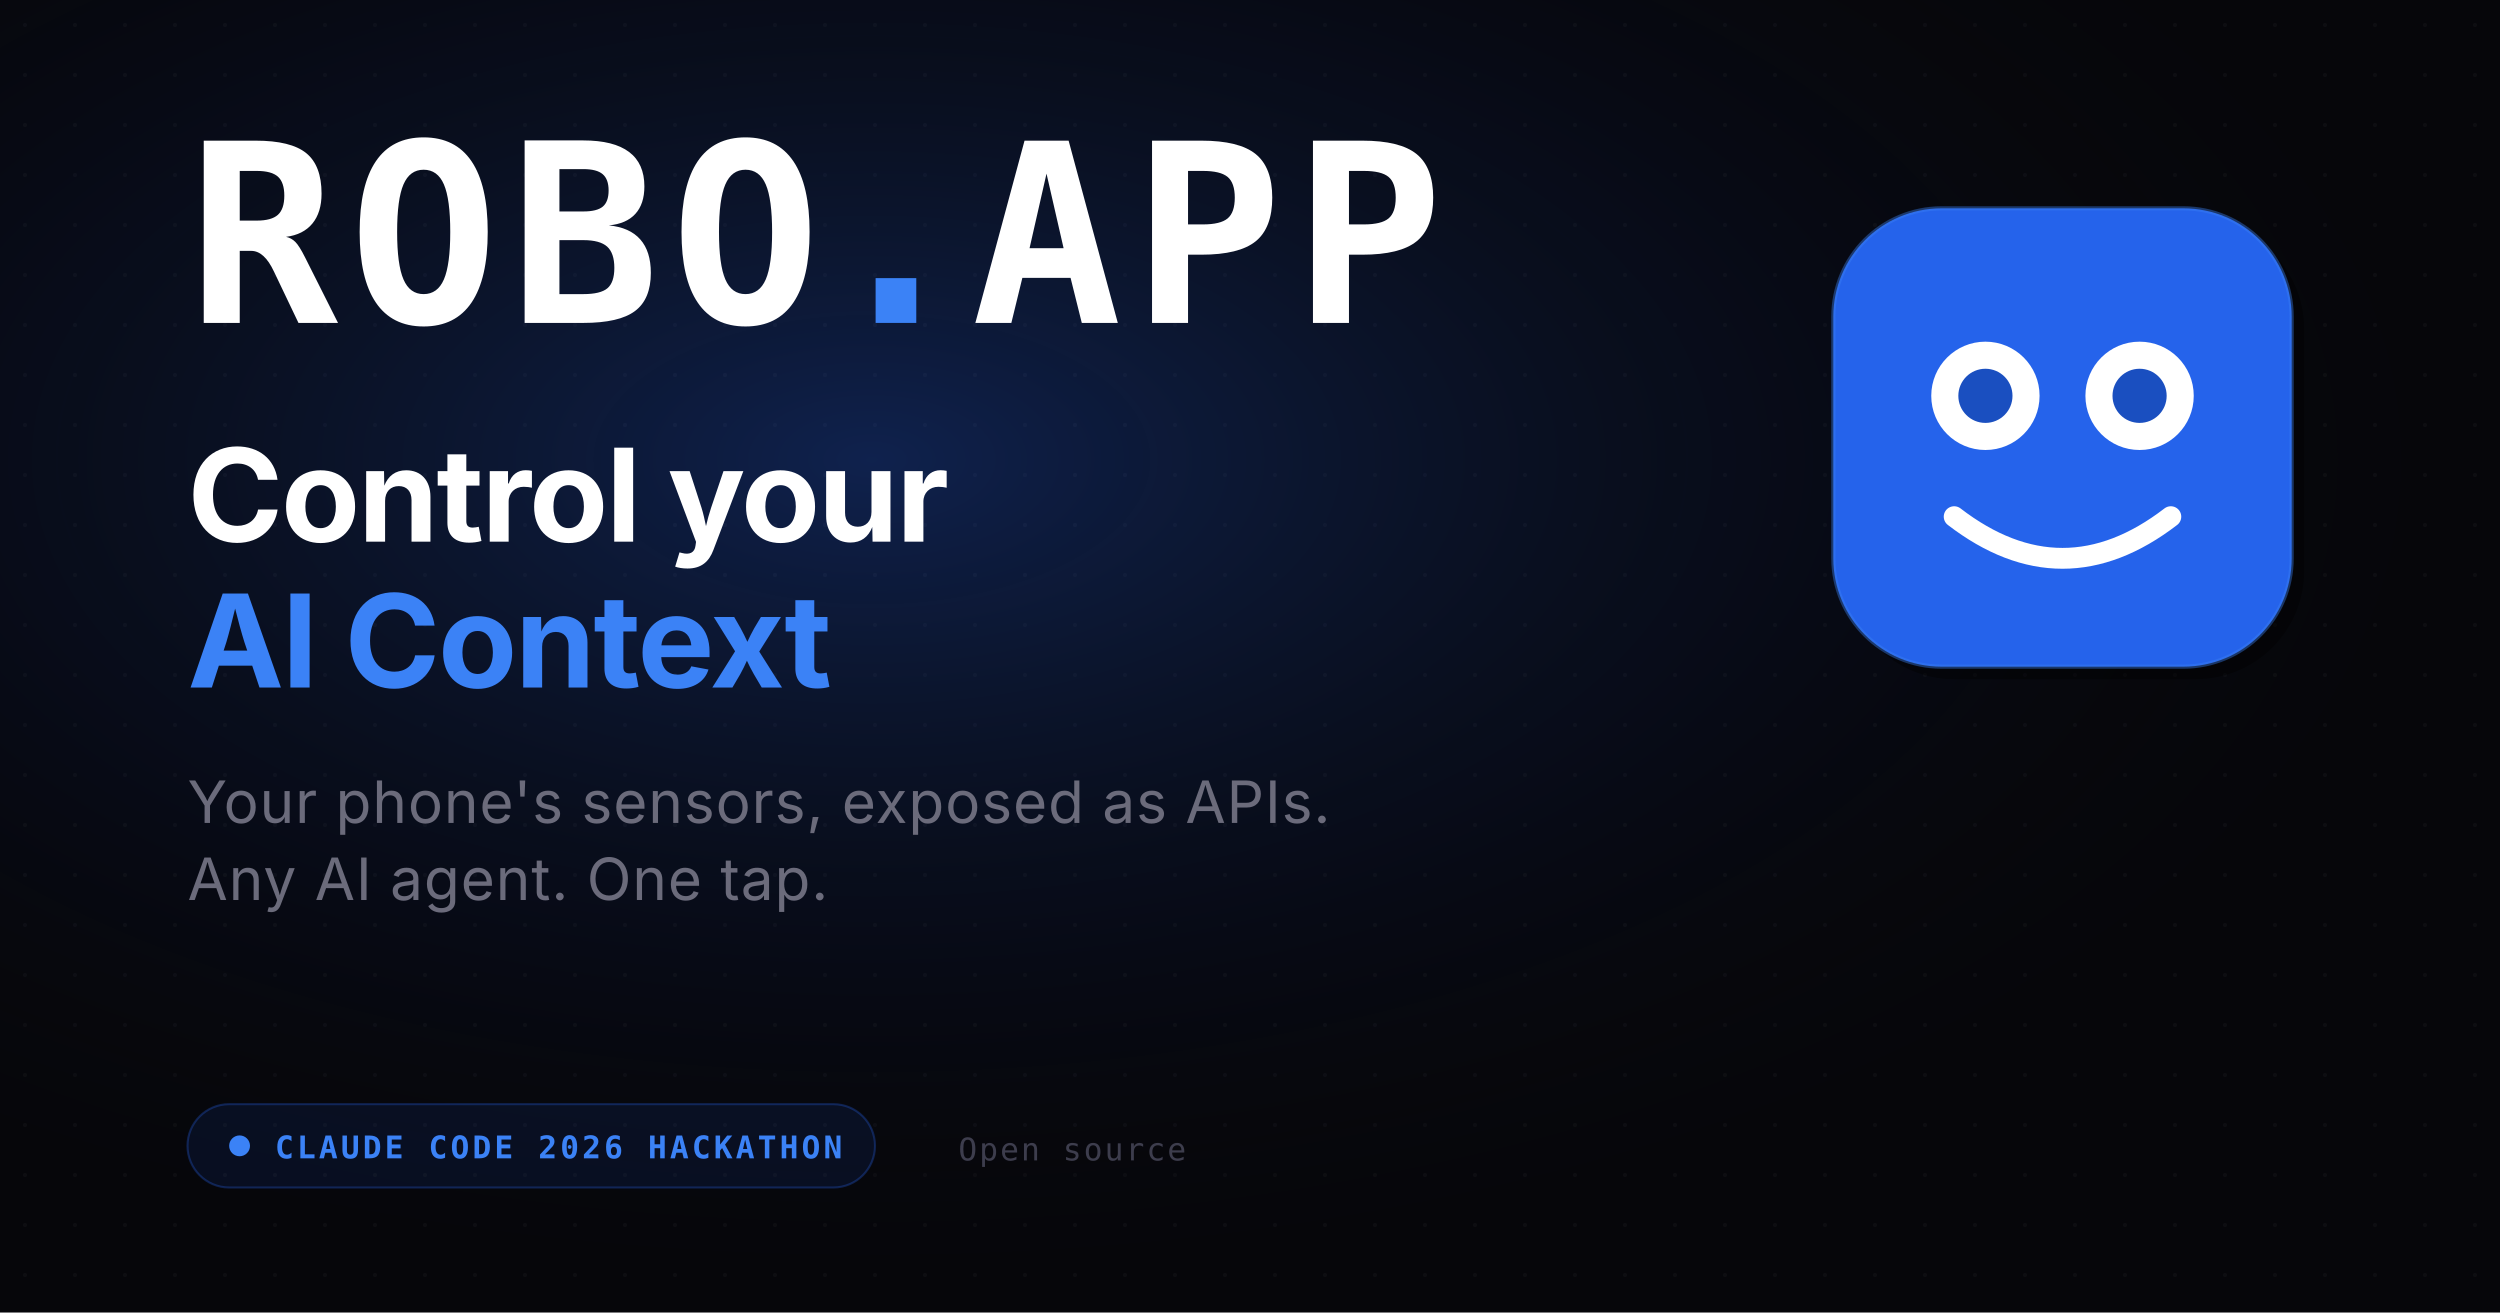
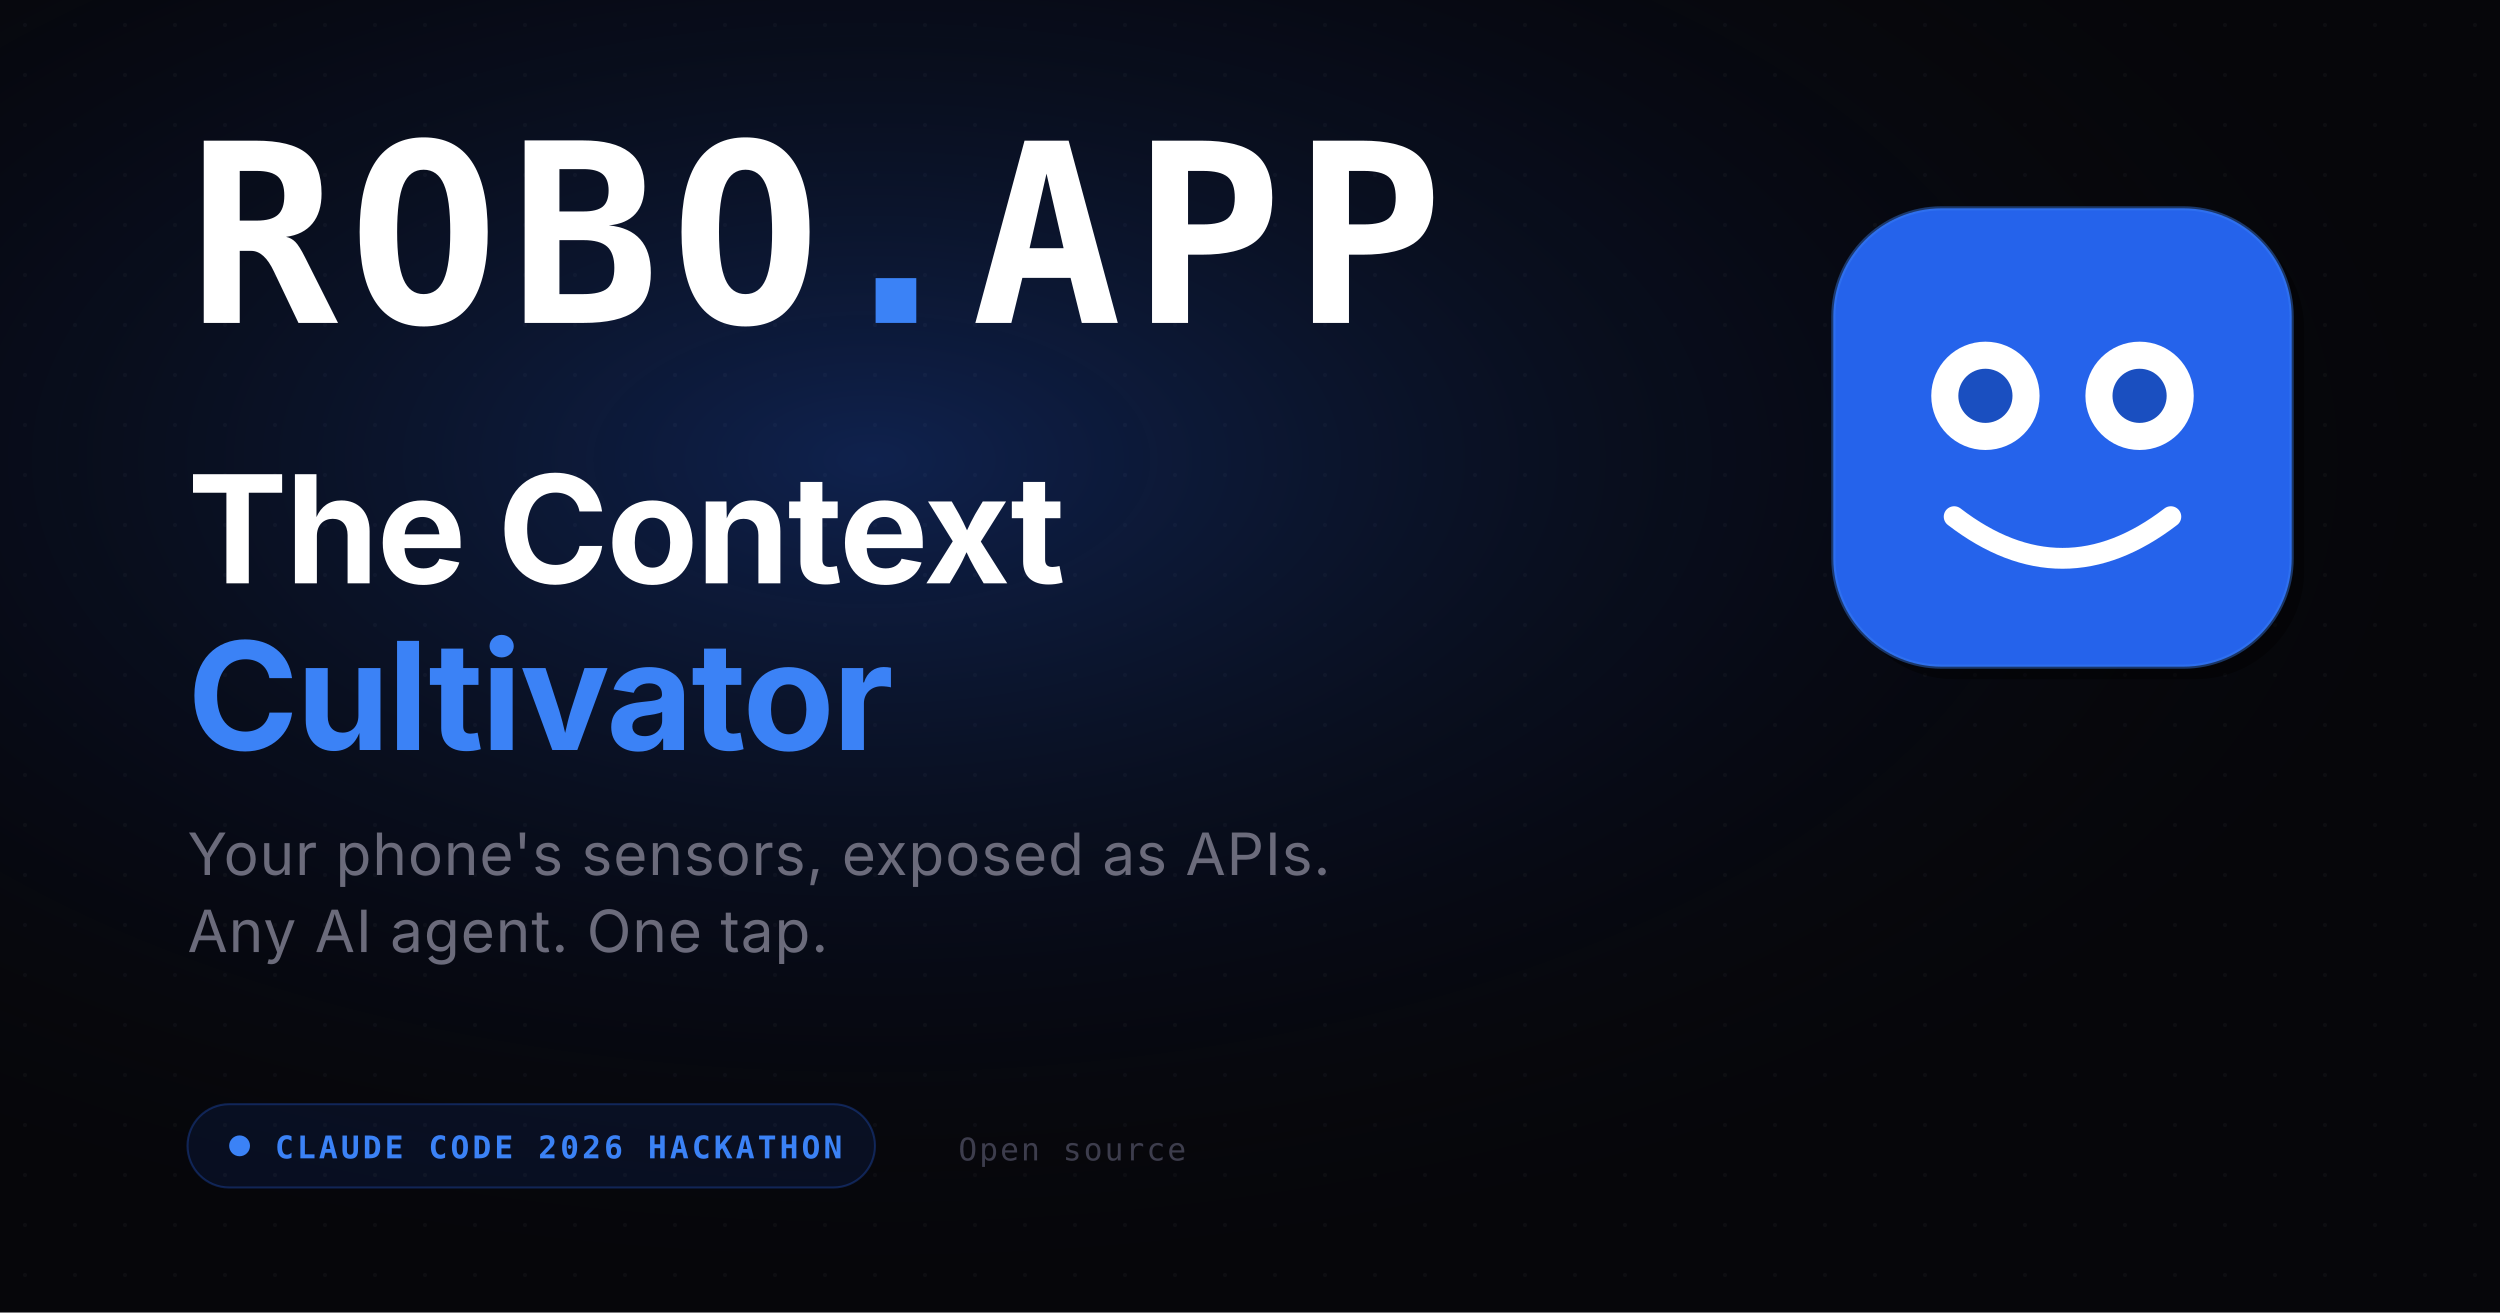
<svg xmlns="http://www.w3.org/2000/svg" width="1200" height="630" viewBox="0 0 1200 630" fill="none">
  <defs>
    <radialGradient id="glow" cx="35%" cy="35%" r="65%">
      <stop offset="0%" stop-color="#2563EB" stop-opacity="0.3" />
      <stop offset="100%" stop-color="#06060a" stop-opacity="0" />
    </radialGradient>
    <pattern id="dots" patternUnits="userSpaceOnUse" width="24" height="24">
      <circle cx="12" cy="12" r="1" fill="white" opacity="0.03" />
    </pattern>
    <clipPath id="iconClip">
      <rect x="880" y="100" width="220" height="220" rx="52" />
    </clipPath>
  </defs>
  <rect width="1200" height="630" fill="#06060a" />
  <rect width="1200" height="630" fill="url(#dots)" />
  <rect width="1200" height="630" fill="url(#glow)" />
  <text x="90" y="155" font-family="ui-monospace, 'Cascadia Code', 'Fira Code', monospace" font-weight="800" font-size="120" letter-spacing="5" fill="white">ROBO<tspan fill="#3b82f6">.</tspan>APP</text>
-   <text x="90" y="260" font-family="-apple-system, 'SF Pro Display', 'Helvetica Neue', sans-serif" font-weight="700" font-size="62" fill="white" letter-spacing="-1">Control your</text>
-   <text x="90" y="330" font-family="-apple-system, 'SF Pro Display', 'Helvetica Neue', sans-serif" font-weight="700" font-size="62" fill="#3b82f6" letter-spacing="-1">AI Context</text>
-   <text x="90" y="395" font-family="-apple-system, 'SF Pro Display', 'Helvetica Neue', sans-serif" font-weight="400" font-size="28" fill="#6b6b7b" letter-spacing="0.5">Your phone's sensors, exposed as APIs.</text>
-   <text x="90" y="432" font-family="-apple-system, 'SF Pro Display', 'Helvetica Neue', sans-serif" font-weight="400" font-size="28" fill="#6b6b7b" letter-spacing="0.5">Any AI agent. One tap.</text>
+   <text x="90" y="280" font-family="-apple-system, 'SF Pro Display', 'Helvetica Neue', sans-serif" font-weight="700" font-size="72" fill="white" letter-spacing="-1">The Context</text>
+   <text x="90" y="360" font-family="-apple-system, 'SF Pro Display', 'Helvetica Neue', sans-serif" font-weight="700" font-size="72" fill="#3b82f6" letter-spacing="-1">Cultivator</text>
+   <text x="90" y="420" font-family="-apple-system, 'SF Pro Display', 'Helvetica Neue', sans-serif" font-weight="400" font-size="28" fill="#6b6b7b" letter-spacing="0.5">Your phone's sensors, exposed as APIs.</text>
+   <text x="90" y="457" font-family="-apple-system, 'SF Pro Display', 'Helvetica Neue', sans-serif" font-weight="400" font-size="28" fill="#6b6b7b" letter-spacing="0.5">Any AI agent. One tap.</text>
  <rect x="886" y="106" width="220" height="220" rx="52" fill="#000" opacity="0.4" />
  <rect x="880" y="100" width="220" height="220" rx="52" fill="#2563EB" />
  <rect x="880" y="100" width="220" height="220" rx="52" fill="none" stroke="#3b82f6" stroke-width="2" opacity="0.4" />
  <circle cx="953" cy="190" r="26" fill="white" />
  <circle cx="1027" cy="190" r="26" fill="white" />
  <circle cx="953" cy="190" r="13" fill="#1a4fc0" />
  <circle cx="1027" cy="190" r="13" fill="#1a4fc0" />
  <path d="M 938 248 Q 990 288 1042 248" fill="none" stroke="white" stroke-width="10" stroke-linecap="round" />
  <rect x="90" y="530" width="330" height="40" rx="20" fill="#2563EB" fill-opacity="0.1" stroke="#2563EB" stroke-width="1" stroke-opacity="0.3" />
  <circle cx="115" cy="550" r="5" fill="#3b82f6" />
  <text x="132" y="556" font-family="ui-monospace, 'Cascadia Code', 'Fira Code', monospace" font-size="15" fill="#3b82f6" font-weight="700" letter-spacing="1.5">CLAUDE CODE 2026 HACKATHON</text>
  <text x="460" y="557" font-family="ui-monospace, monospace" font-size="15" fill="#3d3d4d" letter-spacing="1">Open source</text>
</svg>
